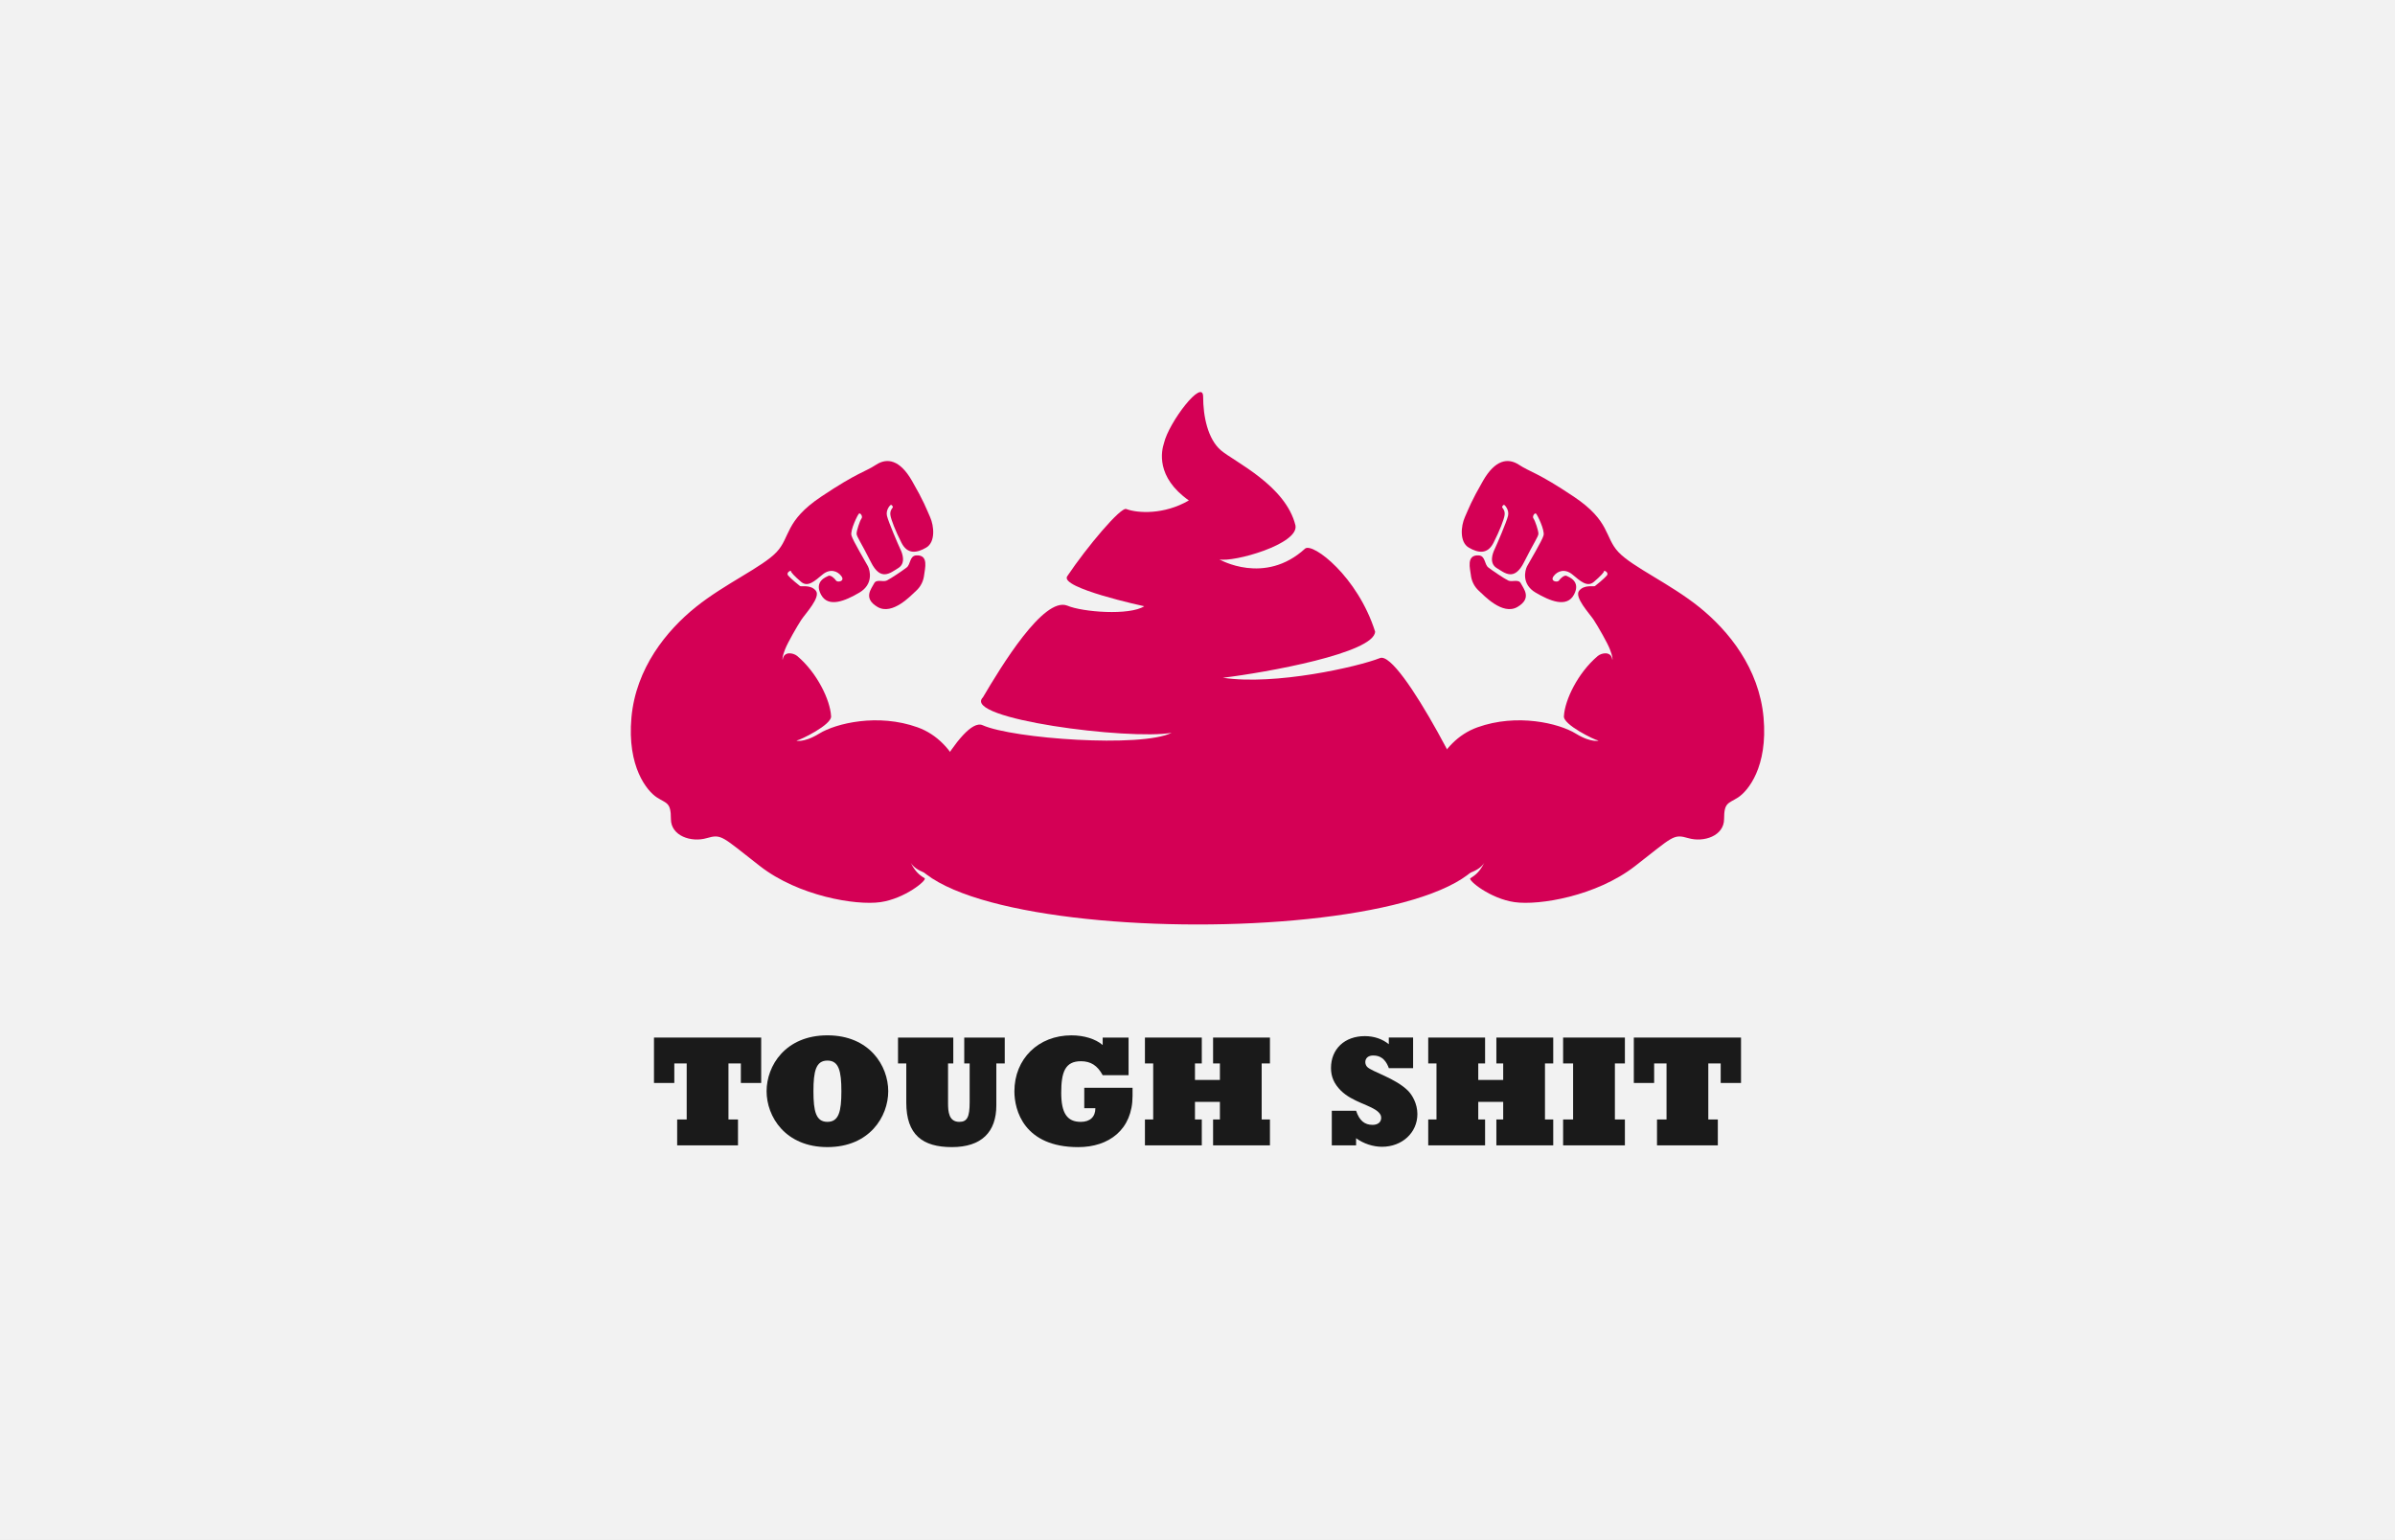
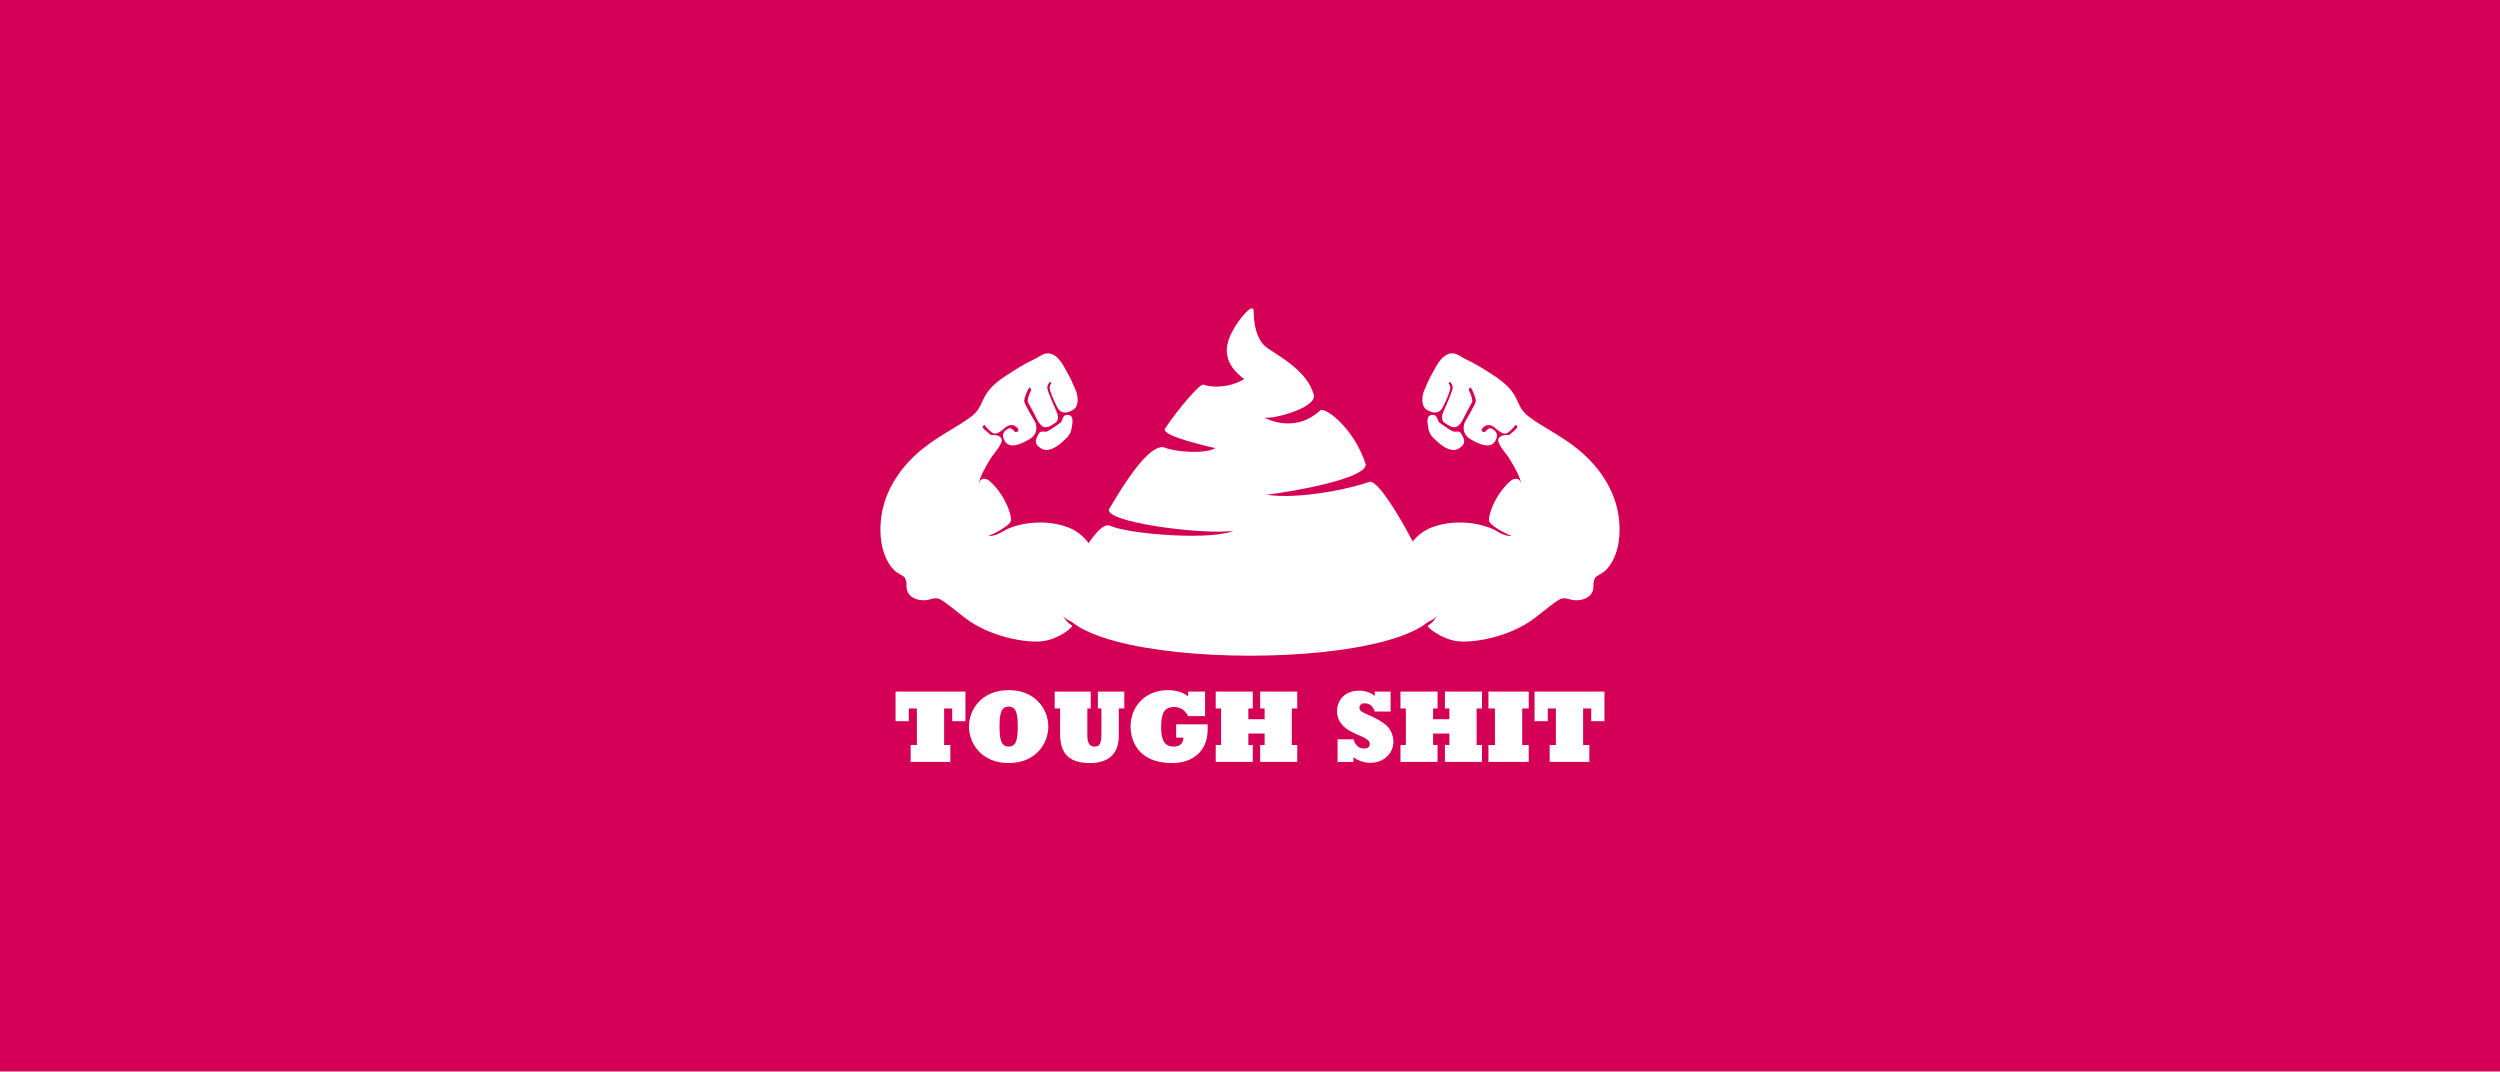
- <svg xmlns="http://www.w3.org/2000/svg" width="1400" height="900" viewBox="0 0 370.417 238.125" version="1.1" id="svg8">
+ <svg xmlns="http://www.w3.org/2000/svg" width="1400" height="600" viewBox="0 0 370.417 158.75" version="1.1" id="svg8">
  <defs id="defs2" />
-   <g id="layer1" transform="translate(0,-58.87498)">
-     <path style="fill:#f2f2f2;fill-opacity:1;stroke:none;stroke-width:0.1;stroke-linecap:round;stroke-linejoin:round;stroke-miterlimit:4;stroke-dasharray:none;stroke-dashoffset:0;stroke-opacity:1;paint-order:stroke fill markers" d="M 0,58.875 H 370.417 V 297 H 0 Z" id="rect852" />
-     <flowRoot xml:space="preserve" id="flowRoot871" style="fill:black;stroke:none;stroke-opacity:1;stroke-width:1px;stroke-linejoin:miter;stroke-linecap:butt;fill-opacity:1;font-family:sans-serif;font-style:normal;font-weight:normal;font-size:16px;line-height:25px;letter-spacing:0px;word-spacing:0px;text-anchor:middle;text-align:center">
+   <g id="layer1" transform="translate(0,-138.25)">
+     <path style="fill:#d40055;fill-opacity:1;stroke:none;stroke-width:0.1;stroke-linecap:round;stroke-linejoin:round;stroke-miterlimit:4;stroke-dasharray:none;stroke-dashoffset:0;stroke-opacity:1;paint-order:stroke fill markers" d="m 0,138.25 h 370.417 v 158.75 H 0 Z" id="rect852" />
+     <flowRoot xml:space="preserve" id="flowRoot871" style="font-style:normal;font-weight:normal;font-size:16px;line-height:25px;font-family:sans-serif;text-align:center;letter-spacing:0px;word-spacing:0px;text-anchor:middle;fill:#000000;fill-opacity:1;stroke:none;stroke-width:1px;stroke-linecap:butt;stroke-linejoin:miter;stroke-opacity:1">
      <flowRegion id="flowRegion873">
        <rect id="rect875" width="384.868" height="212.132" x="462.65" y="492.909" />
      </flowRegion>
      <flowPara id="flowPara877" />
    </flowRoot>
-     <g id="g935" transform="matrix(1.543192,0,0,1.543192,92.61373,-72.44305)" style="stroke-width:0.648">
-       <g id="g2183" transform="matrix(1.220844,0,0,1.220844,-75.92317,-31.68983)" style="stroke-width:0.344">
-         <g id="g915" transform="matrix(1.432787,0,0,1.432787,-113.6016,-31.97885)" style="stroke-width:0.37">
-           <g id="g863" transform="matrix(0.7773337,0,0,0.7773337,61.617,-14.32109)" style="stroke-width:0.177">
-             <g style="stroke-width:0.678;fill:#d40055" transform="matrix(0.7024118,0,0,0.7024118,45.7891,114.2989)" id="g1501">
-               <g style="stroke-width:0.678;fill:#d40055" id="g1483" transform="translate(-111.7405,25.77651)">
-                 <path id="path1477" d="m 195.007,92.739 c -1.737,0.167 -3.341,-0.401 -3.875,-1.303 0.601,1.203 1.203,1.437 1.47,1.637 0.267,0.2 -2.071,2.138 -4.644,2.506 -2.572,0.367 -8.586,-0.635 -12.628,-3.775 -4.042,-3.14 -4.009,-3.408 -5.613,-2.94 -1.604,0.468 -3.742,-0.234 -3.742,-2.005 0,-1.771 -0.434,-1.604 -1.47,-2.272 -1.036,-0.668 -3.14,-3.207 -2.673,-8.386 0.468,-5.178 3.675,-9.121 6.749,-11.593 3.074,-2.472 7.016,-4.209 8.486,-5.78 1.47,-1.57 0.835,-3.241 4.677,-5.813 3.842,-2.572 4.577,-2.572 5.746,-3.341 1.169,-0.768 2.506,-0.535 3.775,1.67 1.27,2.205 1.47,2.84 1.904,3.809 0.434,0.969 0.568,2.639 -0.401,3.207 -0.969,0.568 -1.961,0.75 -2.599,-0.503 -0.638,-1.252 -1.093,-2.437 -1.16,-2.888 -0.067,-0.451 0.15,-0.685 0.234,-0.802 0.084,-0.117 -0.125,-0.317 -0.192,-0.292 -0.067,0.025 -0.548,0.522 -0.406,1.148 0.142,0.626 1.217,3.118 1.406,3.508 0.189,0.39 0.626,1.465 -0.224,1.984 -0.85,0.52 -1.843,1.417 -2.87,-0.638 -1.028,-2.055 -1.5,-2.669 -1.5,-2.977 0,-0.307 0.338,-1.347 0.513,-1.581 0.175,-0.234 -0.125,-0.635 -0.259,-0.526 -0.134,0.109 -0.935,1.737 -0.793,2.288 0.142,0.551 1.52,2.831 1.732,3.244 0.213,0.413 0.606,1.876 -0.897,2.761 -1.503,0.885 -3.274,1.62 -4.026,0.217 -0.752,-1.403 0.535,-1.854 0.768,-1.971 0.234,-0.117 0.651,0.251 0.802,0.484 0.15,0.234 0.969,0.1 0.568,-0.451 -0.401,-0.551 -1.186,-0.835 -1.988,-0.167 -0.802,0.668 -1.535,1.359 -2.232,0.768 -0.697,-0.591 -1.11,-1.039 -1.075,-1.146 0.035,-0.106 -0.567,0.154 -0.283,0.484 0.283,0.331 1.11,1.004 1.24,1.098 0.13,0.094 1.098,-0.189 1.654,0.484 0.555,0.673 -1.098,2.41 -1.524,3.059 -0.425,0.65 -1.438,2.401 -1.705,3.102 -0.267,0.702 -0.301,0.969 -0.251,1.119 0.084,-0.961 1.118,-0.773 1.537,-0.418 2.094,1.778 3.441,4.61 3.541,6.281 0.167,0.902 -3.307,2.572 -3.575,2.572 -0.267,0 0.601,0.351 2.339,-0.718 1.737,-1.069 6.147,-2.155 10.323,-0.651 4.176,1.503 5.512,6.481 5.579,8.619 0.067,2.138 0.468,6.882 -2.439,6.882 z" style="fill:#d40055;fill-rule:evenodd;stroke:none;stroke-width:0.18px;stroke-linecap:butt;stroke-linejoin:miter;stroke-opacity:1" />
-                 <path id="path1479" d="m 191.732,59.18 c -0.729,0.042 -0.585,0.935 -1.019,1.27 -0.434,0.334 -1.67,1.169 -2.088,1.37 -0.418,0.2 -1.086,-0.2 -1.336,0.317 -0.251,0.518 -1.203,1.537 0.367,2.456 1.57,0.919 3.525,-1.219 4.042,-1.687 0.518,-0.468 0.785,-1.069 0.852,-1.687 0.067,-0.618 0.516,-2.114 -0.819,-2.038 z" style="fill:#d40055;fill-rule:evenodd;stroke:none;stroke-width:0.18px;stroke-linecap:butt;stroke-linejoin:miter;stroke-opacity:1" />
-               </g>
-               <path transform="matrix(-1,0,0,1,330.7237,25.77651)" style="fill:#d40055;fill-rule:evenodd;stroke:none;stroke-width:0.18px;stroke-linecap:butt;stroke-linejoin:miter;stroke-opacity:1" d="m 195.007,92.739 c -1.737,0.167 -3.341,-0.401 -3.875,-1.303 0.601,1.203 1.203,1.437 1.47,1.637 0.267,0.2 -2.071,2.138 -4.644,2.506 -2.572,0.367 -8.586,-0.635 -12.628,-3.775 -4.042,-3.14 -4.009,-3.408 -5.613,-2.94 -1.604,0.468 -3.742,-0.234 -3.742,-2.005 0,-1.771 -0.434,-1.604 -1.47,-2.272 -1.036,-0.668 -3.14,-3.207 -2.673,-8.386 0.468,-5.178 3.675,-9.121 6.749,-11.593 3.074,-2.472 7.016,-4.209 8.486,-5.78 1.47,-1.57 0.835,-3.241 4.677,-5.813 3.842,-2.572 4.577,-2.572 5.746,-3.341 1.169,-0.768 2.506,-0.535 3.775,1.67 1.27,2.205 1.47,2.84 1.904,3.809 0.434,0.969 0.568,2.639 -0.401,3.207 -0.969,0.568 -1.961,0.75 -2.599,-0.503 -0.638,-1.252 -1.093,-2.437 -1.16,-2.888 -0.067,-0.451 0.15,-0.685 0.234,-0.802 0.084,-0.117 -0.125,-0.317 -0.192,-0.292 -0.067,0.025 -0.548,0.522 -0.406,1.148 0.142,0.626 1.217,3.118 1.406,3.508 0.189,0.39 0.626,1.465 -0.224,1.984 -0.85,0.52 -1.843,1.417 -2.87,-0.638 -1.028,-2.055 -1.5,-2.669 -1.5,-2.977 0,-0.307 0.338,-1.347 0.513,-1.581 0.175,-0.234 -0.125,-0.635 -0.259,-0.526 -0.134,0.109 -0.935,1.737 -0.793,2.288 0.142,0.551 1.52,2.831 1.732,3.244 0.213,0.413 0.606,1.876 -0.897,2.761 -1.503,0.885 -3.274,1.62 -4.026,0.217 -0.752,-1.403 0.535,-1.854 0.768,-1.971 0.234,-0.117 0.651,0.251 0.802,0.484 0.15,0.234 0.969,0.1 0.568,-0.451 -0.401,-0.551 -1.186,-0.835 -1.988,-0.167 -0.802,0.668 -1.535,1.359 -2.232,0.768 -0.697,-0.591 -1.11,-1.039 -1.075,-1.146 0.035,-0.106 -0.567,0.154 -0.283,0.484 0.283,0.331 1.11,1.004 1.24,1.098 0.13,0.094 1.098,-0.189 1.654,0.484 0.555,0.673 -1.098,2.41 -1.524,3.059 -0.425,0.65 -1.438,2.401 -1.705,3.102 -0.267,0.702 -0.301,0.969 -0.251,1.119 0.084,-0.961 1.118,-0.773 1.537,-0.418 2.094,1.778 3.441,4.61 3.541,6.281 0.167,0.902 -3.307,2.572 -3.575,2.572 -0.267,0 0.601,0.351 2.339,-0.718 1.737,-1.069 6.147,-2.155 10.323,-0.651 4.176,1.503 5.512,6.481 5.579,8.619 0.067,2.138 0.468,6.882 -2.439,6.882 z" id="path1487" />
-               <path transform="matrix(-1,0,0,1,330.7237,25.77651)" style="fill:#d40055;fill-rule:evenodd;stroke:none;stroke-width:0.18px;stroke-linecap:butt;stroke-linejoin:miter;stroke-opacity:1" d="m 191.732,59.18 c -0.729,0.042 -0.585,0.935 -1.019,1.27 -0.434,0.334 -1.67,1.169 -2.088,1.37 -0.418,0.2 -1.086,-0.2 -1.336,0.317 -0.251,0.518 -1.203,1.537 0.367,2.456 1.57,0.919 3.525,-1.219 4.042,-1.687 0.518,-0.468 0.785,-1.069 0.852,-1.687 0.067,-0.618 0.516,-2.114 -0.819,-2.038 z" id="path1489" />
-               <path style="fill:#d40055;fill-rule:evenodd;stroke:none;stroke-width:0.18px;stroke-linecap:butt;stroke-linejoin:miter;stroke-opacity:1" d="m 79.136,114.348 c -2.876,12.455 63.494,12.464 60.615,0.062 -0.78,-3.359 -9.009,-19.511 -11.111,-18.675 -2.314,0.92 -10.999,2.892 -16.483,2.066 4.529,-0.543 15.889,-2.59 15.973,-4.841 -1.829,-5.785 -6.514,-9.349 -7.339,-8.722 -4.253,3.903 -9.006,1.137 -9.006,1.137 1.458,0.339 8.372,-1.598 7.986,-3.566 -1.024,-4.198 -6.43,-6.692 -7.818,-7.878 -1.388,-1.186 -1.869,-3.584 -1.869,-5.618 0,-2.033 -3.599,2.66 -4.111,4.863 -0.265,0.814 -0.877,3.558 2.612,6.015 -2.629,1.525 -5.393,1.337 -6.554,0.905 -0.543,-0.317 -4.164,4 -6.209,7.05 -0.854,1.228 8.081,3.149 8.081,3.149 -1.535,0.993 -6.473,0.623 -8.088,-0.068 -2.485,-0.952 -6.943,6.416 -8.842,9.635 -2.256,2.256 15.341,4.501 19.806,3.719 -3.186,1.587 -16.66,0.622 -19.837,-0.798 -2.19,-0.979 -7.255,9.18 -7.805,11.564 z" id="path962" />
-             </g>
-             <g transform="translate(0,-1.336348)" id="text1505" style="font-style:normal;font-weight:normal;font-size:11.706px;line-height:18.29px;font-family:sans-serif;text-align:center;letter-spacing:0px;word-spacing:0px;text-anchor:middle;fill:#1a1a1a;fill-opacity:1;stroke:none;stroke-width:0.126px;stroke-linecap:butt;stroke-linejoin:miter;stroke-opacity:1" aria-label="TOUGH SHIT">
-               <path id="path827" style="font-style:normal;font-variant:normal;font-weight:800;font-stretch:normal;font-family:'Rockwell Std';-inkscape-font-specification:'Rockwell Std Ultra-Bold';letter-spacing:-0.196px;fill:#1a1a1a;stroke-width:0.126px" d="m 90.537,210.861 h -7.901 v 3.348 h 1.498 v -1.44 h 0.913 v 4.132 h -0.702 v 1.908 h 4.483 v -1.908 h -0.702 v -4.132 h 0.913 v 1.44 h 1.498 z" />
-               <path id="path829" style="font-style:normal;font-variant:normal;font-weight:800;font-stretch:normal;font-family:'Rockwell Std';-inkscape-font-specification:'Rockwell Std Ultra-Bold';letter-spacing:-0.196px;fill:#1a1a1a;stroke-width:0.126px" d="m 90.936,214.817 c 0,1.873 1.381,4.12 4.483,4.12 3.102,0 4.483,-2.248 4.483,-4.12 0,-1.873 -1.381,-4.12 -4.483,-4.12 -3.102,0 -4.483,2.248 -4.483,4.12 z m 3.453,0 c 0,-1.487 0.187,-2.259 1.03,-2.259 0.843,0 1.03,0.773 1.03,2.259 0,1.487 -0.187,2.259 -1.03,2.259 -0.843,0 -1.03,-0.773 -1.03,-2.259 z" />
-               <path id="path831" style="font-style:normal;font-variant:normal;font-weight:800;font-stretch:normal;font-family:'Rockwell Std';-inkscape-font-specification:'Rockwell Std Ultra-Bold';letter-spacing:-0.196px;fill:#1a1a1a;stroke-width:0.126px" d="m 100.623,212.769 h 0.609 v 2.88 c 0,2.388 1.206,3.289 3.36,3.289 2.189,0 3.278,-1.112 3.278,-3.079 v -3.09 h 0.62 v -1.908 h -2.985 v 1.908 h 0.398 v 2.868 c 0,1.089 -0.187,1.44 -0.761,1.44 -0.784,0 -0.831,-0.773 -0.831,-1.381 v -2.926 h 0.386 v -1.908 h -4.074 z" />
-               <path id="path833" style="font-style:normal;font-variant:normal;font-weight:800;font-stretch:normal;font-family:'Rockwell Std';-inkscape-font-specification:'Rockwell Std Ultra-Bold';letter-spacing:-0.196px;fill:#1a1a1a;stroke-width:0.126px" d="m 114.351,216.07 h 0.819 c 0,0.644 -0.398,1.007 -1.077,1.007 -1.007,0 -1.44,-0.644 -1.44,-2.142 0,-1.522 0.281,-2.329 1.452,-2.329 0.726,0 1.217,0.316 1.604,1.03 h 1.908 v -2.774 h -1.908 v 0.55 c -0.538,-0.457 -1.381,-0.714 -2.306,-0.714 -2.435,0 -4.202,1.732 -4.202,4.132 0,1.381 0.702,4.109 4.706,4.109 2.259,0 4.003,-1.288 4.003,-3.781 v -0.597 h -3.559 z" />
-               <path id="path835" style="font-style:normal;font-variant:normal;font-weight:800;font-stretch:normal;font-family:'Rockwell Std';-inkscape-font-specification:'Rockwell Std Ultra-Bold';letter-spacing:-0.196px;fill:#1a1a1a;stroke-width:0.126px" d="m 118.823,218.809 h 4.191 v -1.908 h -0.503 v -1.299 h 1.838 v 1.299 h -0.503 v 1.908 h 4.191 v -1.908 h -0.609 v -4.132 h 0.609 v -1.908 h -4.191 v 1.908 h 0.503 v 1.217 h -1.838 v -1.217 h 0.503 v -1.908 h -4.191 v 1.908 h 0.609 v 4.132 h -0.609 z" />
-               <path id="path837" style="font-style:normal;font-variant:normal;font-weight:800;font-stretch:normal;font-family:'Rockwell Std';-inkscape-font-specification:'Rockwell Std Ultra-Bold';letter-spacing:-0.196px;fill:#1a1a1a;stroke-width:0.126px" d="m 132.596,218.809 h 1.791 v -0.527 c 0.538,0.398 1.253,0.632 1.908,0.632 1.487,0 2.61,-1.042 2.61,-2.411 0,-0.773 -0.386,-1.416 -0.691,-1.721 -0.925,-0.925 -2.646,-1.393 -3.008,-1.756 -0.082,-0.082 -0.14,-0.222 -0.14,-0.351 0,-0.304 0.222,-0.492 0.585,-0.492 0.527,0 0.878,0.269 1.112,0.831 l 0.035,0.105 h 1.791 v -2.259 h -1.791 v 0.492 c -0.468,-0.386 -1.089,-0.597 -1.768,-0.597 -1.487,0 -2.493,0.948 -2.493,2.353 0,0.632 0.222,1.159 0.726,1.662 0.855,0.855 2.259,1.077 2.774,1.592 0.152,0.152 0.199,0.269 0.199,0.421 0,0.316 -0.246,0.515 -0.632,0.515 -0.597,0 -0.972,-0.316 -1.217,-1.042 h -1.791 z" />
-               <path id="path839" style="font-style:normal;font-variant:normal;font-weight:800;font-stretch:normal;font-family:'Rockwell Std';-inkscape-font-specification:'Rockwell Std Ultra-Bold';letter-spacing:-0.196px;fill:#1a1a1a;stroke-width:0.126px" d="m 139.704,218.809 h 4.191 v -1.908 h -0.503 v -1.299 h 1.838 v 1.299 h -0.503 v 1.908 h 4.191 v -1.908 h -0.609 v -4.132 h 0.609 v -1.908 h -4.191 v 1.908 h 0.503 v 1.217 h -1.838 v -1.217 h 0.503 v -1.908 h -4.191 v 1.908 h 0.609 v 4.132 h -0.609 z" />
-               <path id="path841" style="font-style:normal;font-variant:normal;font-weight:800;font-stretch:normal;font-family:'Rockwell Std';-inkscape-font-specification:'Rockwell Std Ultra-Bold';letter-spacing:-0.196px;fill:#1a1a1a;stroke-width:0.126px" d="m 149.646,218.809 h 4.554 v -1.908 h -0.737 v -4.132 h 0.737 v -1.908 h -4.554 v 1.908 h 0.737 v 4.132 h -0.737 z" />
-               <path id="path843" style="font-style:normal;font-variant:normal;font-weight:800;font-stretch:normal;font-family:'Rockwell Std';-inkscape-font-specification:'Rockwell Std Ultra-Bold';letter-spacing:-0.196px;fill:#1a1a1a;stroke-width:0.126px" d="m 162.759,210.861 h -7.901 v 3.348 h 1.498 v -1.44 h 0.913 v 4.132 h -0.702 v 1.908 h 4.483 v -1.908 h -0.702 v -4.132 h 0.913 v 1.44 h 1.498 z" />
-             </g>
-           </g>
+     <g id="g933" transform="matrix(0.6247573,0,0,0.6247573,69.49807,109.2636)" style="fill:#ffffff;stroke-width:1.601">
+       <g id="g1501" transform="matrix(1.473876,0,0,1.473876,23.83123,19.58191)" style="fill:#ffffff;stroke-width:1.086">
+         <g transform="translate(-111.7405,25.77651)" id="g1483" style="fill:#ffffff;stroke-width:1.086">
+           <path style="fill:#ffffff;fill-rule:evenodd;stroke:none;stroke-width:0.287px;stroke-linecap:butt;stroke-linejoin:miter;stroke-opacity:1" d="m 195.007,92.739 c -1.737,0.167 -3.341,-0.401 -3.875,-1.303 0.601,1.203 1.203,1.437 1.47,1.637 0.267,0.2 -2.071,2.138 -4.644,2.506 -2.572,0.367 -8.586,-0.635 -12.628,-3.775 -4.042,-3.14 -4.009,-3.408 -5.613,-2.94 -1.604,0.468 -3.742,-0.234 -3.742,-2.005 0,-1.771 -0.434,-1.604 -1.47,-2.272 -1.036,-0.668 -3.14,-3.207 -2.673,-8.386 0.468,-5.178 3.675,-9.121 6.749,-11.593 3.074,-2.472 7.016,-4.209 8.486,-5.78 1.47,-1.57 0.835,-3.241 4.677,-5.813 3.842,-2.572 4.577,-2.572 5.746,-3.341 1.169,-0.768 2.506,-0.535 3.775,1.67 1.27,2.205 1.47,2.84 1.904,3.809 0.434,0.969 0.568,2.639 -0.401,3.207 -0.969,0.568 -1.961,0.75 -2.599,-0.503 -0.638,-1.252 -1.093,-2.437 -1.16,-2.888 -0.067,-0.451 0.15,-0.685 0.234,-0.802 0.084,-0.117 -0.125,-0.317 -0.192,-0.292 -0.067,0.025 -0.548,0.522 -0.406,1.148 0.142,0.626 1.217,3.118 1.406,3.508 0.189,0.39 0.626,1.465 -0.224,1.984 -0.85,0.52 -1.843,1.417 -2.87,-0.638 -1.028,-2.055 -1.5,-2.669 -1.5,-2.977 0,-0.307 0.338,-1.347 0.513,-1.581 0.175,-0.234 -0.125,-0.635 -0.259,-0.526 -0.134,0.109 -0.935,1.737 -0.793,2.288 0.142,0.551 1.52,2.831 1.732,3.244 0.213,0.413 0.606,1.876 -0.897,2.761 -1.503,0.885 -3.274,1.62 -4.026,0.217 -0.752,-1.403 0.535,-1.854 0.768,-1.971 0.234,-0.117 0.651,0.251 0.802,0.484 0.15,0.234 0.969,0.1 0.568,-0.451 -0.401,-0.551 -1.186,-0.835 -1.988,-0.167 -0.802,0.668 -1.535,1.359 -2.232,0.768 -0.697,-0.591 -1.11,-1.039 -1.075,-1.146 0.035,-0.106 -0.567,0.154 -0.283,0.484 0.283,0.331 1.11,1.004 1.24,1.098 0.13,0.094 1.098,-0.189 1.654,0.484 0.555,0.673 -1.098,2.41 -1.524,3.059 -0.425,0.65 -1.438,2.401 -1.705,3.102 -0.267,0.702 -0.301,0.969 -0.251,1.119 0.084,-0.961 1.118,-0.773 1.537,-0.418 2.094,1.778 3.441,4.61 3.541,6.281 0.167,0.902 -3.307,2.572 -3.575,2.572 -0.267,0 0.601,0.351 2.339,-0.718 1.737,-1.069 6.147,-2.155 10.323,-0.651 4.176,1.503 5.512,6.481 5.579,8.619 0.067,2.138 0.468,6.882 -2.439,6.882 z" id="path1477" />
+           <path style="fill:#ffffff;fill-rule:evenodd;stroke:none;stroke-width:0.287px;stroke-linecap:butt;stroke-linejoin:miter;stroke-opacity:1" d="m 191.732,59.18 c -0.729,0.042 -0.585,0.935 -1.019,1.27 -0.434,0.334 -1.67,1.169 -2.088,1.37 -0.418,0.2 -1.086,-0.2 -1.336,0.317 -0.251,0.518 -1.203,1.537 0.367,2.456 1.57,0.919 3.525,-1.219 4.042,-1.687 0.518,-0.468 0.785,-1.069 0.852,-1.687 0.067,-0.618 0.516,-2.114 -0.819,-2.038 z" id="path1479" />
        </g>
+         <path id="path1487" d="m 195.007,92.739 c -1.737,0.167 -3.341,-0.401 -3.875,-1.303 0.601,1.203 1.203,1.437 1.47,1.637 0.267,0.2 -2.071,2.138 -4.644,2.506 -2.572,0.367 -8.586,-0.635 -12.628,-3.775 -4.042,-3.14 -4.009,-3.408 -5.613,-2.94 -1.604,0.468 -3.742,-0.234 -3.742,-2.005 0,-1.771 -0.434,-1.604 -1.47,-2.272 -1.036,-0.668 -3.14,-3.207 -2.673,-8.386 0.468,-5.178 3.675,-9.121 6.749,-11.593 3.074,-2.472 7.016,-4.209 8.486,-5.78 1.47,-1.57 0.835,-3.241 4.677,-5.813 3.842,-2.572 4.577,-2.572 5.746,-3.341 1.169,-0.768 2.506,-0.535 3.775,1.67 1.27,2.205 1.47,2.84 1.904,3.809 0.434,0.969 0.568,2.639 -0.401,3.207 -0.969,0.568 -1.961,0.75 -2.599,-0.503 -0.638,-1.252 -1.093,-2.437 -1.16,-2.888 -0.067,-0.451 0.15,-0.685 0.234,-0.802 0.084,-0.117 -0.125,-0.317 -0.192,-0.292 -0.067,0.025 -0.548,0.522 -0.406,1.148 0.142,0.626 1.217,3.118 1.406,3.508 0.189,0.39 0.626,1.465 -0.224,1.984 -0.85,0.52 -1.843,1.417 -2.87,-0.638 -1.028,-2.055 -1.5,-2.669 -1.5,-2.977 0,-0.307 0.338,-1.347 0.513,-1.581 0.175,-0.234 -0.125,-0.635 -0.259,-0.526 -0.134,0.109 -0.935,1.737 -0.793,2.288 0.142,0.551 1.52,2.831 1.732,3.244 0.213,0.413 0.606,1.876 -0.897,2.761 -1.503,0.885 -3.274,1.62 -4.026,0.217 -0.752,-1.403 0.535,-1.854 0.768,-1.971 0.234,-0.117 0.651,0.251 0.802,0.484 0.15,0.234 0.969,0.1 0.568,-0.451 -0.401,-0.551 -1.186,-0.835 -1.988,-0.167 -0.802,0.668 -1.535,1.359 -2.232,0.768 -0.697,-0.591 -1.11,-1.039 -1.075,-1.146 0.035,-0.106 -0.567,0.154 -0.283,0.484 0.283,0.331 1.11,1.004 1.24,1.098 0.13,0.094 1.098,-0.189 1.654,0.484 0.555,0.673 -1.098,2.41 -1.524,3.059 -0.425,0.65 -1.438,2.401 -1.705,3.102 -0.267,0.702 -0.301,0.969 -0.251,1.119 0.084,-0.961 1.118,-0.773 1.537,-0.418 2.094,1.778 3.441,4.61 3.541,6.281 0.167,0.902 -3.307,2.572 -3.575,2.572 -0.267,0 0.601,0.351 2.339,-0.718 1.737,-1.069 6.147,-2.155 10.323,-0.651 4.176,1.503 5.512,6.481 5.579,8.619 0.067,2.138 0.468,6.882 -2.439,6.882 z" style="fill:#ffffff;fill-rule:evenodd;stroke:none;stroke-width:0.287px;stroke-linecap:butt;stroke-linejoin:miter;stroke-opacity:1" transform="matrix(-1,0,0,1,330.7237,25.77651)" />
+         <path id="path1489" d="m 191.732,59.18 c -0.729,0.042 -0.585,0.935 -1.019,1.27 -0.434,0.334 -1.67,1.169 -2.088,1.37 -0.418,0.2 -1.086,-0.2 -1.336,0.317 -0.251,0.518 -1.203,1.537 0.367,2.456 1.57,0.919 3.525,-1.219 4.042,-1.687 0.518,-0.468 0.785,-1.069 0.852,-1.687 0.067,-0.618 0.516,-2.114 -0.819,-2.038 z" style="fill:#ffffff;fill-rule:evenodd;stroke:none;stroke-width:0.287px;stroke-linecap:butt;stroke-linejoin:miter;stroke-opacity:1" transform="matrix(-1,0,0,1,330.7237,25.77651)" />
+         <path id="path962" d="m 79.136,114.348 c -2.876,12.455 63.494,12.464 60.615,0.062 -0.78,-3.359 -9.009,-19.511 -11.111,-18.675 -2.314,0.92 -10.999,2.892 -16.483,2.066 4.529,-0.543 15.889,-2.59 15.973,-4.841 -1.829,-5.785 -6.514,-9.349 -7.339,-8.722 -4.253,3.903 -9.006,1.137 -9.006,1.137 1.458,0.339 8.372,-1.598 7.986,-3.566 -1.024,-4.198 -6.43,-6.692 -7.818,-7.878 -1.388,-1.186 -1.869,-3.584 -1.869,-5.618 0,-2.033 -3.599,2.66 -4.111,4.863 -0.265,0.814 -0.877,3.558 2.612,6.015 -2.629,1.525 -5.393,1.337 -6.554,0.905 -0.543,-0.317 -4.164,4 -6.209,7.05 -0.854,1.228 8.081,3.149 8.081,3.149 -1.535,0.993 -6.473,0.623 -8.088,-0.068 -2.485,-0.952 -6.943,6.416 -8.842,9.635 -2.256,2.256 15.341,4.501 19.806,3.719 -3.186,1.587 -16.66,0.622 -19.837,-0.798 -2.19,-0.979 -7.255,9.18 -7.805,11.564 z" style="fill:#ffffff;fill-rule:evenodd;stroke:none;stroke-width:0.287px;stroke-linecap:butt;stroke-linejoin:miter;stroke-opacity:1" />
+       </g>
+       <g aria-label="TOUGH SHIT" style="font-style:normal;font-weight:normal;font-size:11.706px;line-height:18.29px;font-family:sans-serif;text-align:center;letter-spacing:0px;word-spacing:0px;text-anchor:middle;fill:#ffffff;fill-opacity:1;stroke:none;stroke-width:0.202px;stroke-linecap:butt;stroke-linejoin:miter;stroke-opacity:1" id="text1505" transform="matrix(2.098308,0,0,2.098308,-72.24841,-232.0402)">
+         <path d="m 90.537,210.861 h -7.901 v 3.348 h 1.498 v -1.44 h 0.913 v 4.132 h -0.702 v 1.908 h 4.483 v -1.908 h -0.702 v -4.132 h 0.913 v 1.44 h 1.498 z" style="font-style:normal;font-variant:normal;font-weight:800;font-stretch:normal;font-family:'Rockwell Std';-inkscape-font-specification:'Rockwell Std Ultra-Bold';letter-spacing:-0.196px;fill:#ffffff;stroke-width:0.202px" id="path827" />
+         <path d="m 90.936,214.817 c 0,1.873 1.381,4.12 4.483,4.12 3.102,0 4.483,-2.248 4.483,-4.12 0,-1.873 -1.381,-4.12 -4.483,-4.12 -3.102,0 -4.483,2.248 -4.483,4.12 z m 3.453,0 c 0,-1.487 0.187,-2.259 1.03,-2.259 0.843,0 1.03,0.773 1.03,2.259 0,1.487 -0.187,2.259 -1.03,2.259 -0.843,0 -1.03,-0.773 -1.03,-2.259 z" style="font-style:normal;font-variant:normal;font-weight:800;font-stretch:normal;font-family:'Rockwell Std';-inkscape-font-specification:'Rockwell Std Ultra-Bold';letter-spacing:-0.196px;fill:#ffffff;stroke-width:0.202px" id="path829" />
+         <path d="m 100.623,212.769 h 0.609 v 2.88 c 0,2.388 1.206,3.289 3.36,3.289 2.189,0 3.278,-1.112 3.278,-3.079 v -3.09 h 0.62 v -1.908 h -2.985 v 1.908 h 0.398 v 2.868 c 0,1.089 -0.187,1.44 -0.761,1.44 -0.784,0 -0.831,-0.773 -0.831,-1.381 v -2.926 h 0.386 v -1.908 h -4.074 z" style="font-style:normal;font-variant:normal;font-weight:800;font-stretch:normal;font-family:'Rockwell Std';-inkscape-font-specification:'Rockwell Std Ultra-Bold';letter-spacing:-0.196px;fill:#ffffff;stroke-width:0.202px" id="path831" />
+         <path d="m 114.351,216.07 h 0.819 c 0,0.644 -0.398,1.007 -1.077,1.007 -1.007,0 -1.44,-0.644 -1.44,-2.142 0,-1.522 0.281,-2.329 1.452,-2.329 0.726,0 1.217,0.316 1.604,1.03 h 1.908 v -2.774 h -1.908 v 0.55 c -0.538,-0.457 -1.381,-0.714 -2.306,-0.714 -2.435,0 -4.202,1.732 -4.202,4.132 0,1.381 0.702,4.109 4.706,4.109 2.259,0 4.003,-1.288 4.003,-3.781 v -0.597 h -3.559 z" style="font-style:normal;font-variant:normal;font-weight:800;font-stretch:normal;font-family:'Rockwell Std';-inkscape-font-specification:'Rockwell Std Ultra-Bold';letter-spacing:-0.196px;fill:#ffffff;stroke-width:0.202px" id="path833" />
+         <path d="m 118.823,218.809 h 4.191 v -1.908 h -0.503 v -1.299 h 1.838 v 1.299 h -0.503 v 1.908 h 4.191 v -1.908 h -0.609 v -4.132 h 0.609 v -1.908 h -4.191 v 1.908 h 0.503 v 1.217 h -1.838 v -1.217 h 0.503 v -1.908 h -4.191 v 1.908 h 0.609 v 4.132 h -0.609 z" style="font-style:normal;font-variant:normal;font-weight:800;font-stretch:normal;font-family:'Rockwell Std';-inkscape-font-specification:'Rockwell Std Ultra-Bold';letter-spacing:-0.196px;fill:#ffffff;stroke-width:0.202px" id="path835" />
+         <path d="m 132.596,218.809 h 1.791 v -0.527 c 0.538,0.398 1.253,0.632 1.908,0.632 1.487,0 2.61,-1.042 2.61,-2.411 0,-0.773 -0.386,-1.416 -0.691,-1.721 -0.925,-0.925 -2.646,-1.393 -3.008,-1.756 -0.082,-0.082 -0.14,-0.222 -0.14,-0.351 0,-0.304 0.222,-0.492 0.585,-0.492 0.527,0 0.878,0.269 1.112,0.831 l 0.035,0.105 h 1.791 v -2.259 h -1.791 v 0.492 c -0.468,-0.386 -1.089,-0.597 -1.768,-0.597 -1.487,0 -2.493,0.948 -2.493,2.353 0,0.632 0.222,1.159 0.726,1.662 0.855,0.855 2.259,1.077 2.774,1.592 0.152,0.152 0.199,0.269 0.199,0.421 0,0.316 -0.246,0.515 -0.632,0.515 -0.597,0 -0.972,-0.316 -1.217,-1.042 h -1.791 z" style="font-style:normal;font-variant:normal;font-weight:800;font-stretch:normal;font-family:'Rockwell Std';-inkscape-font-specification:'Rockwell Std Ultra-Bold';letter-spacing:-0.196px;fill:#ffffff;stroke-width:0.202px" id="path837" />
+         <path d="m 139.704,218.809 h 4.191 v -1.908 h -0.503 v -1.299 h 1.838 v 1.299 h -0.503 v 1.908 h 4.191 v -1.908 h -0.609 v -4.132 h 0.609 v -1.908 h -4.191 v 1.908 h 0.503 v 1.217 h -1.838 v -1.217 h 0.503 v -1.908 h -4.191 v 1.908 h 0.609 v 4.132 h -0.609 z" style="font-style:normal;font-variant:normal;font-weight:800;font-stretch:normal;font-family:'Rockwell Std';-inkscape-font-specification:'Rockwell Std Ultra-Bold';letter-spacing:-0.196px;fill:#ffffff;stroke-width:0.202px" id="path839" />
+         <path d="m 149.646,218.809 h 4.554 v -1.908 h -0.737 v -4.132 h 0.737 v -1.908 h -4.554 v 1.908 h 0.737 v 4.132 h -0.737 z" style="font-style:normal;font-variant:normal;font-weight:800;font-stretch:normal;font-family:'Rockwell Std';-inkscape-font-specification:'Rockwell Std Ultra-Bold';letter-spacing:-0.196px;fill:#ffffff;stroke-width:0.202px" id="path841" />
+         <path d="m 162.759,210.861 h -7.901 v 3.348 h 1.498 v -1.44 h 0.913 v 4.132 h -0.702 v 1.908 h 4.483 v -1.908 h -0.702 v -4.132 h 0.913 v 1.44 h 1.498 z" style="font-style:normal;font-variant:normal;font-weight:800;font-stretch:normal;font-family:'Rockwell Std';-inkscape-font-specification:'Rockwell Std Ultra-Bold';letter-spacing:-0.196px;fill:#ffffff;stroke-width:0.202px" id="path843" />
      </g>
    </g>
  </g>
</svg>
